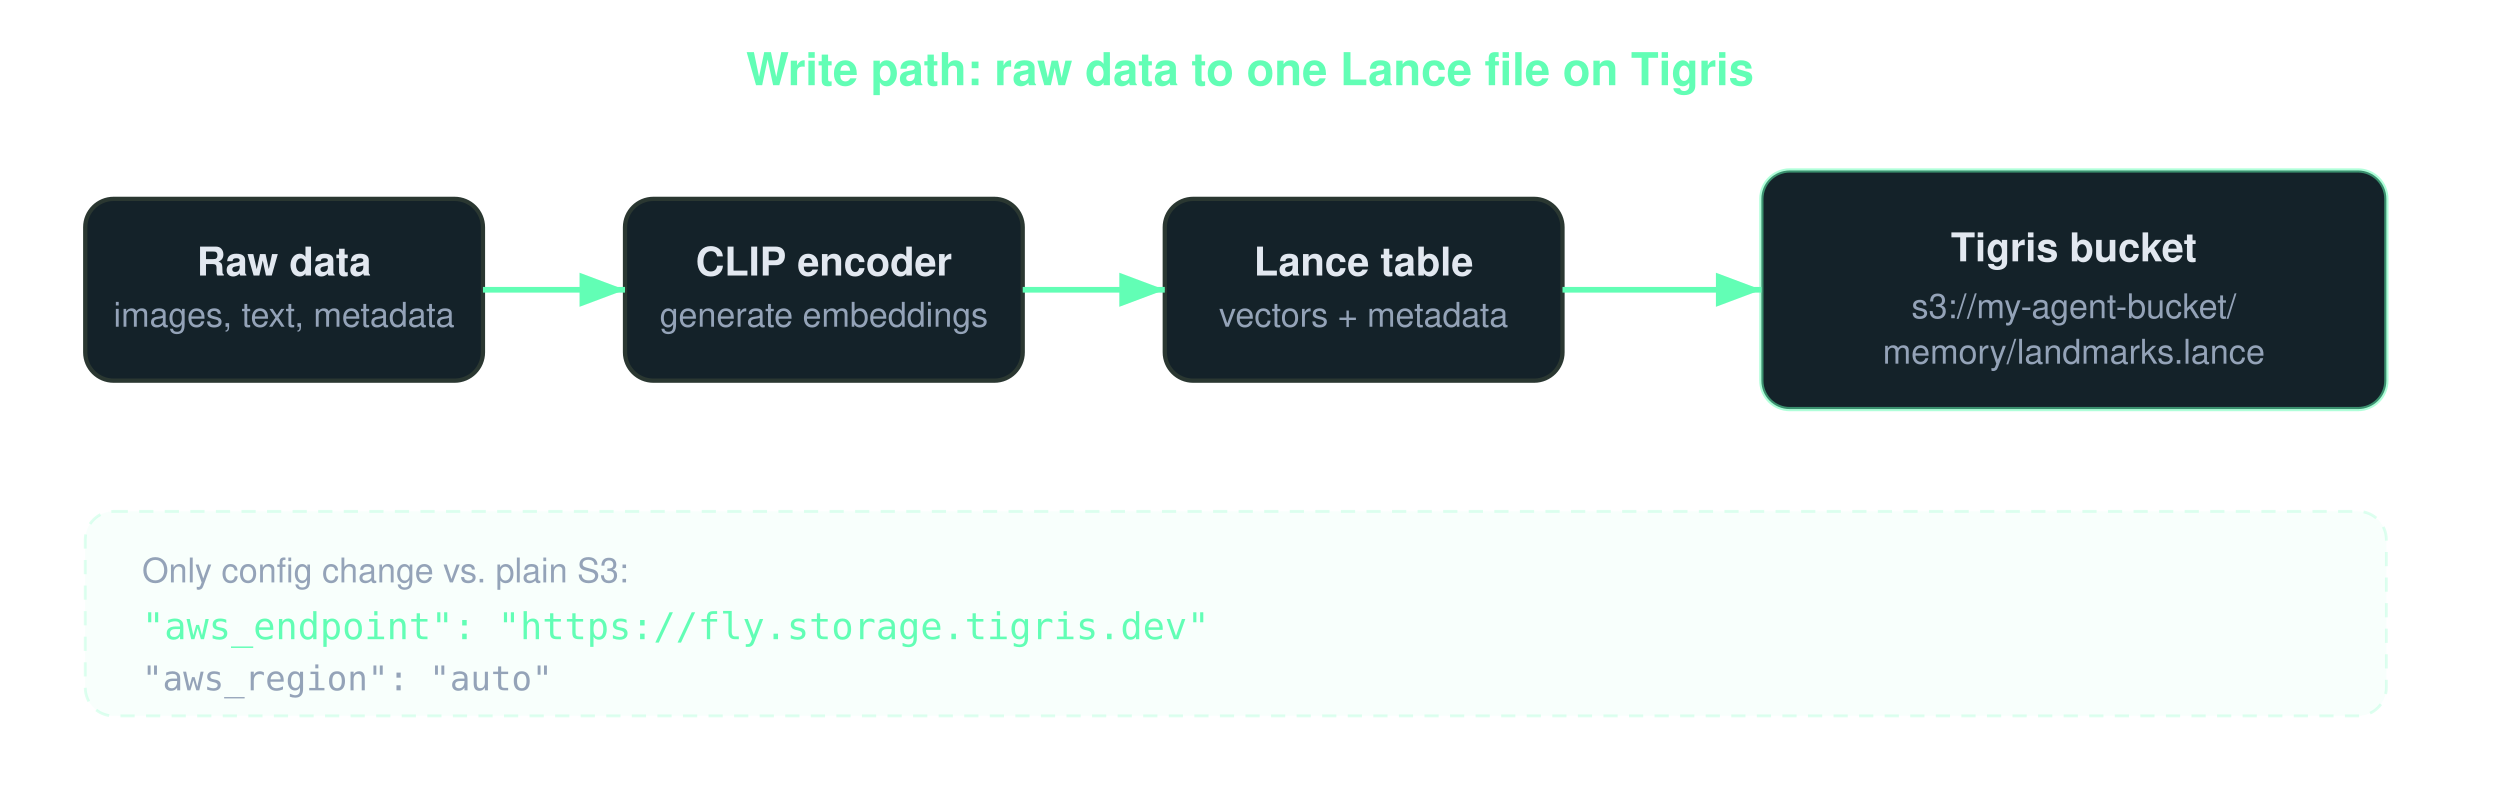
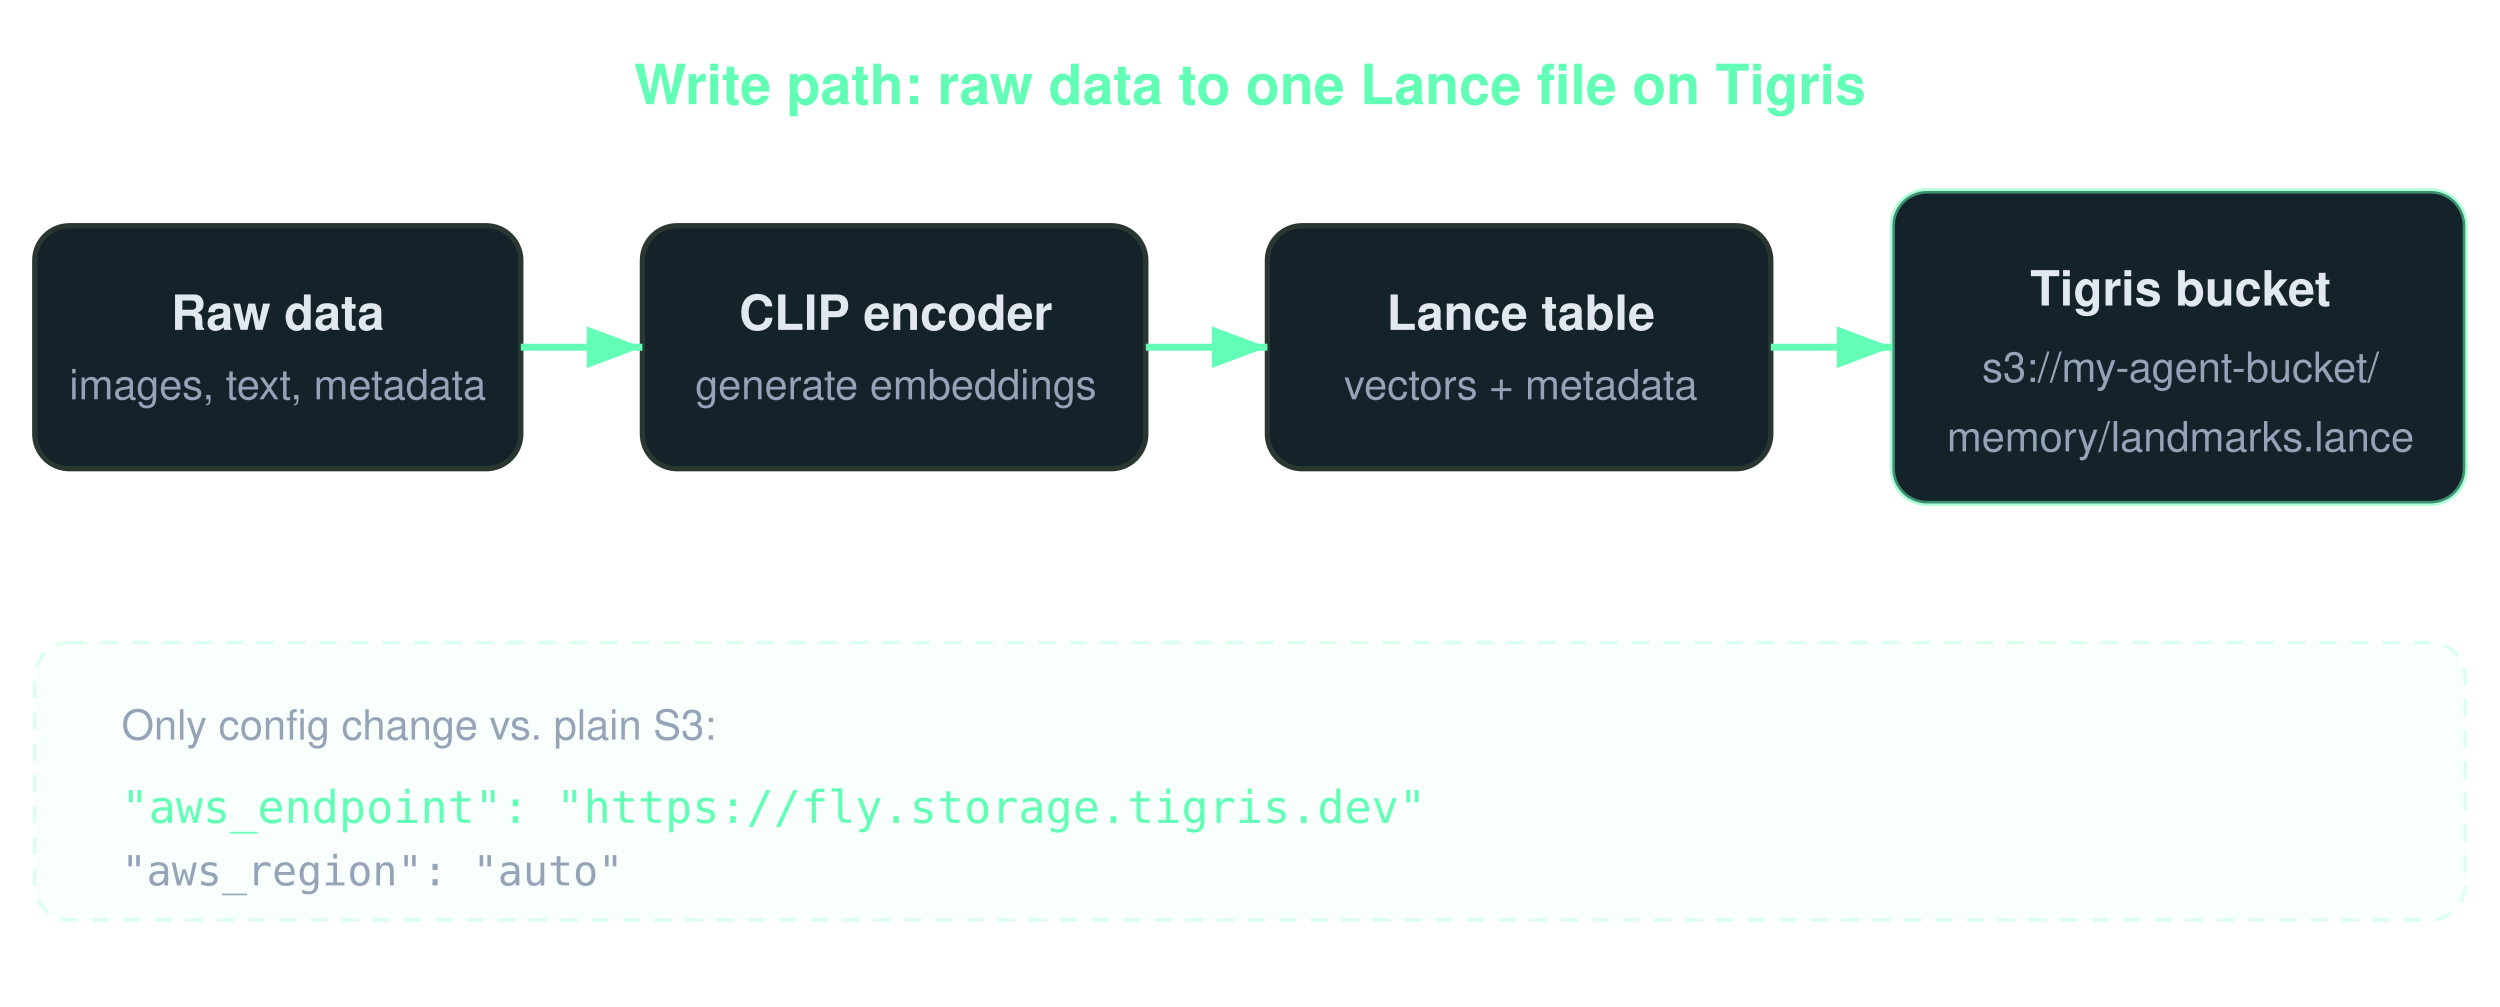
- <svg xmlns="http://www.w3.org/2000/svg" viewBox="0 0 880 280" width="880" height="280" style="background: transparent;">
+ <svg xmlns="http://www.w3.org/2000/svg" viewBox="0 0 720 290" width="720" height="290" style="background: transparent;">
  <style>
    text { font-family: "Hanken Grotesk", system-ui, -apple-system, "Segoe UI", Helvetica, Arial, sans-serif; }
    .label { font-size: 14px; fill: #e2e8f0; font-weight: 600; }
    .sub { font-size: 12px; fill: #94a3b8; }
    .title { font-size: 16px; fill: #62feb5; font-weight: 600; }
    .box { rx: 10; ry: 10; stroke-width: 1.5; fill: #142229; stroke: #2a3731; }
    .accent { rx: 10; ry: 10; stroke-width: 1.5; fill: #142229; stroke: #62feb5; stroke-opacity: 0.5; }
    .arrow { stroke: #62feb5; stroke-width: 2; fill: none; }
    .config { rx: 10; ry: 10; stroke-width: 1; stroke-dasharray: 5 4; fill: rgba(98,254,181,0.04); stroke: rgba(98,254,181,0.2); }
    .mono { font-size: 13px; fill: #62feb5; font-family: "Fira Code VF", ui-monospace, monospace; }
    .mono-sub { font-size: 12px; fill: #94a3b8; font-family: "Fira Code VF", ui-monospace, monospace; }
  </style>
  <defs>
    <marker id="ah" markerWidth="8" markerHeight="6" refX="8" refY="3" orient="auto">
      <polygon points="0 0, 8 3, 0 6" fill="#62feb5" />
    </marker>
  </defs>
-   <text x="440" y="30" text-anchor="middle" class="title">Write path: raw data to one Lance file on Tigris</text>
-   <rect x="30" y="70" width="140" height="64" class="box" />
-   <text x="100" y="97" text-anchor="middle" class="label">Raw data</text>
-   <text x="100" y="115" text-anchor="middle" class="sub">images, text, metadata</text>
-   <rect x="220" y="70" width="140" height="64" class="box" />
-   <text x="290" y="97" text-anchor="middle" class="label">CLIP encoder</text>
-   <text x="290" y="115" text-anchor="middle" class="sub">generate embeddings</text>
-   <rect x="410" y="70" width="140" height="64" class="box" />
-   <text x="480" y="97" text-anchor="middle" class="label">Lance table</text>
-   <text x="480" y="115" text-anchor="middle" class="sub">vectors + metadata</text>
-   <rect x="620" y="60" width="220" height="84" class="accent" />
-   <text x="730" y="92" text-anchor="middle" class="label" fill="#62feb5">Tigris bucket</text>
-   <text x="730" y="112" text-anchor="middle" class="sub">s3://my-agent-bucket/</text>
-   <text x="730" y="128" text-anchor="middle" class="sub">memory/landmarks.lance</text>
-   <path d="M170,102 L220,102" class="arrow" marker-end="url(#ah)" />
-   <path d="M360,102 L410,102" class="arrow" marker-end="url(#ah)" />
-   <path d="M550,102 L620,102" class="arrow" marker-end="url(#ah)" />
-   <rect x="30" y="180" width="810" height="72" class="config" />
-   <text x="50" y="205" class="sub">Only config change vs. plain S3:</text>
-   <text x="50" y="225" class="mono">"aws_endpoint": "https://fly.storage.tigris.dev"</text>
-   <text x="50" y="243" class="mono-sub">"aws_region": "auto"</text>
+   <text x="360" y="30" text-anchor="middle" class="title">Write path: raw data to one Lance file on Tigris</text>
+   <rect x="10" y="65" width="140" height="70" class="box" />
+   <text x="80" y="95" text-anchor="middle" class="label">Raw data</text>
+   <text x="80" y="115" text-anchor="middle" class="sub">images, text, metadata</text>
+   <rect x="185" y="65" width="145" height="70" class="box" />
+   <text x="258" y="95" text-anchor="middle" class="label">CLIP encoder</text>
+   <text x="258" y="115" text-anchor="middle" class="sub">generate embeddings</text>
+   <rect x="365" y="65" width="145" height="70" class="box" />
+   <text x="438" y="95" text-anchor="middle" class="label">Lance table</text>
+   <text x="438" y="115" text-anchor="middle" class="sub">vectors + metadata</text>
+   <rect x="545" y="55" width="165" height="90" class="accent" />
+   <text x="628" y="88" text-anchor="middle" class="label" fill="#62feb5">Tigris bucket</text>
+   <text x="628" y="110" text-anchor="middle" class="sub">s3://my-agent-bucket/</text>
+   <text x="628" y="130" text-anchor="middle" class="sub">memory/landmarks.lance</text>
+   <path d="M150,100 L185,100" class="arrow" marker-end="url(#ah)" />
+   <path d="M330,100 L365,100" class="arrow" marker-end="url(#ah)" />
+   <path d="M510,100 L545,100" class="arrow" marker-end="url(#ah)" />
+   <rect x="10" y="185" width="700" height="80" class="config" />
+   <text x="35" y="213" class="sub">Only config change vs. plain S3:</text>
+   <text x="35" y="237" class="mono">"aws_endpoint": "https://fly.storage.tigris.dev"</text>
+   <text x="35" y="255" class="mono-sub">"aws_region": "auto"</text>
</svg>
